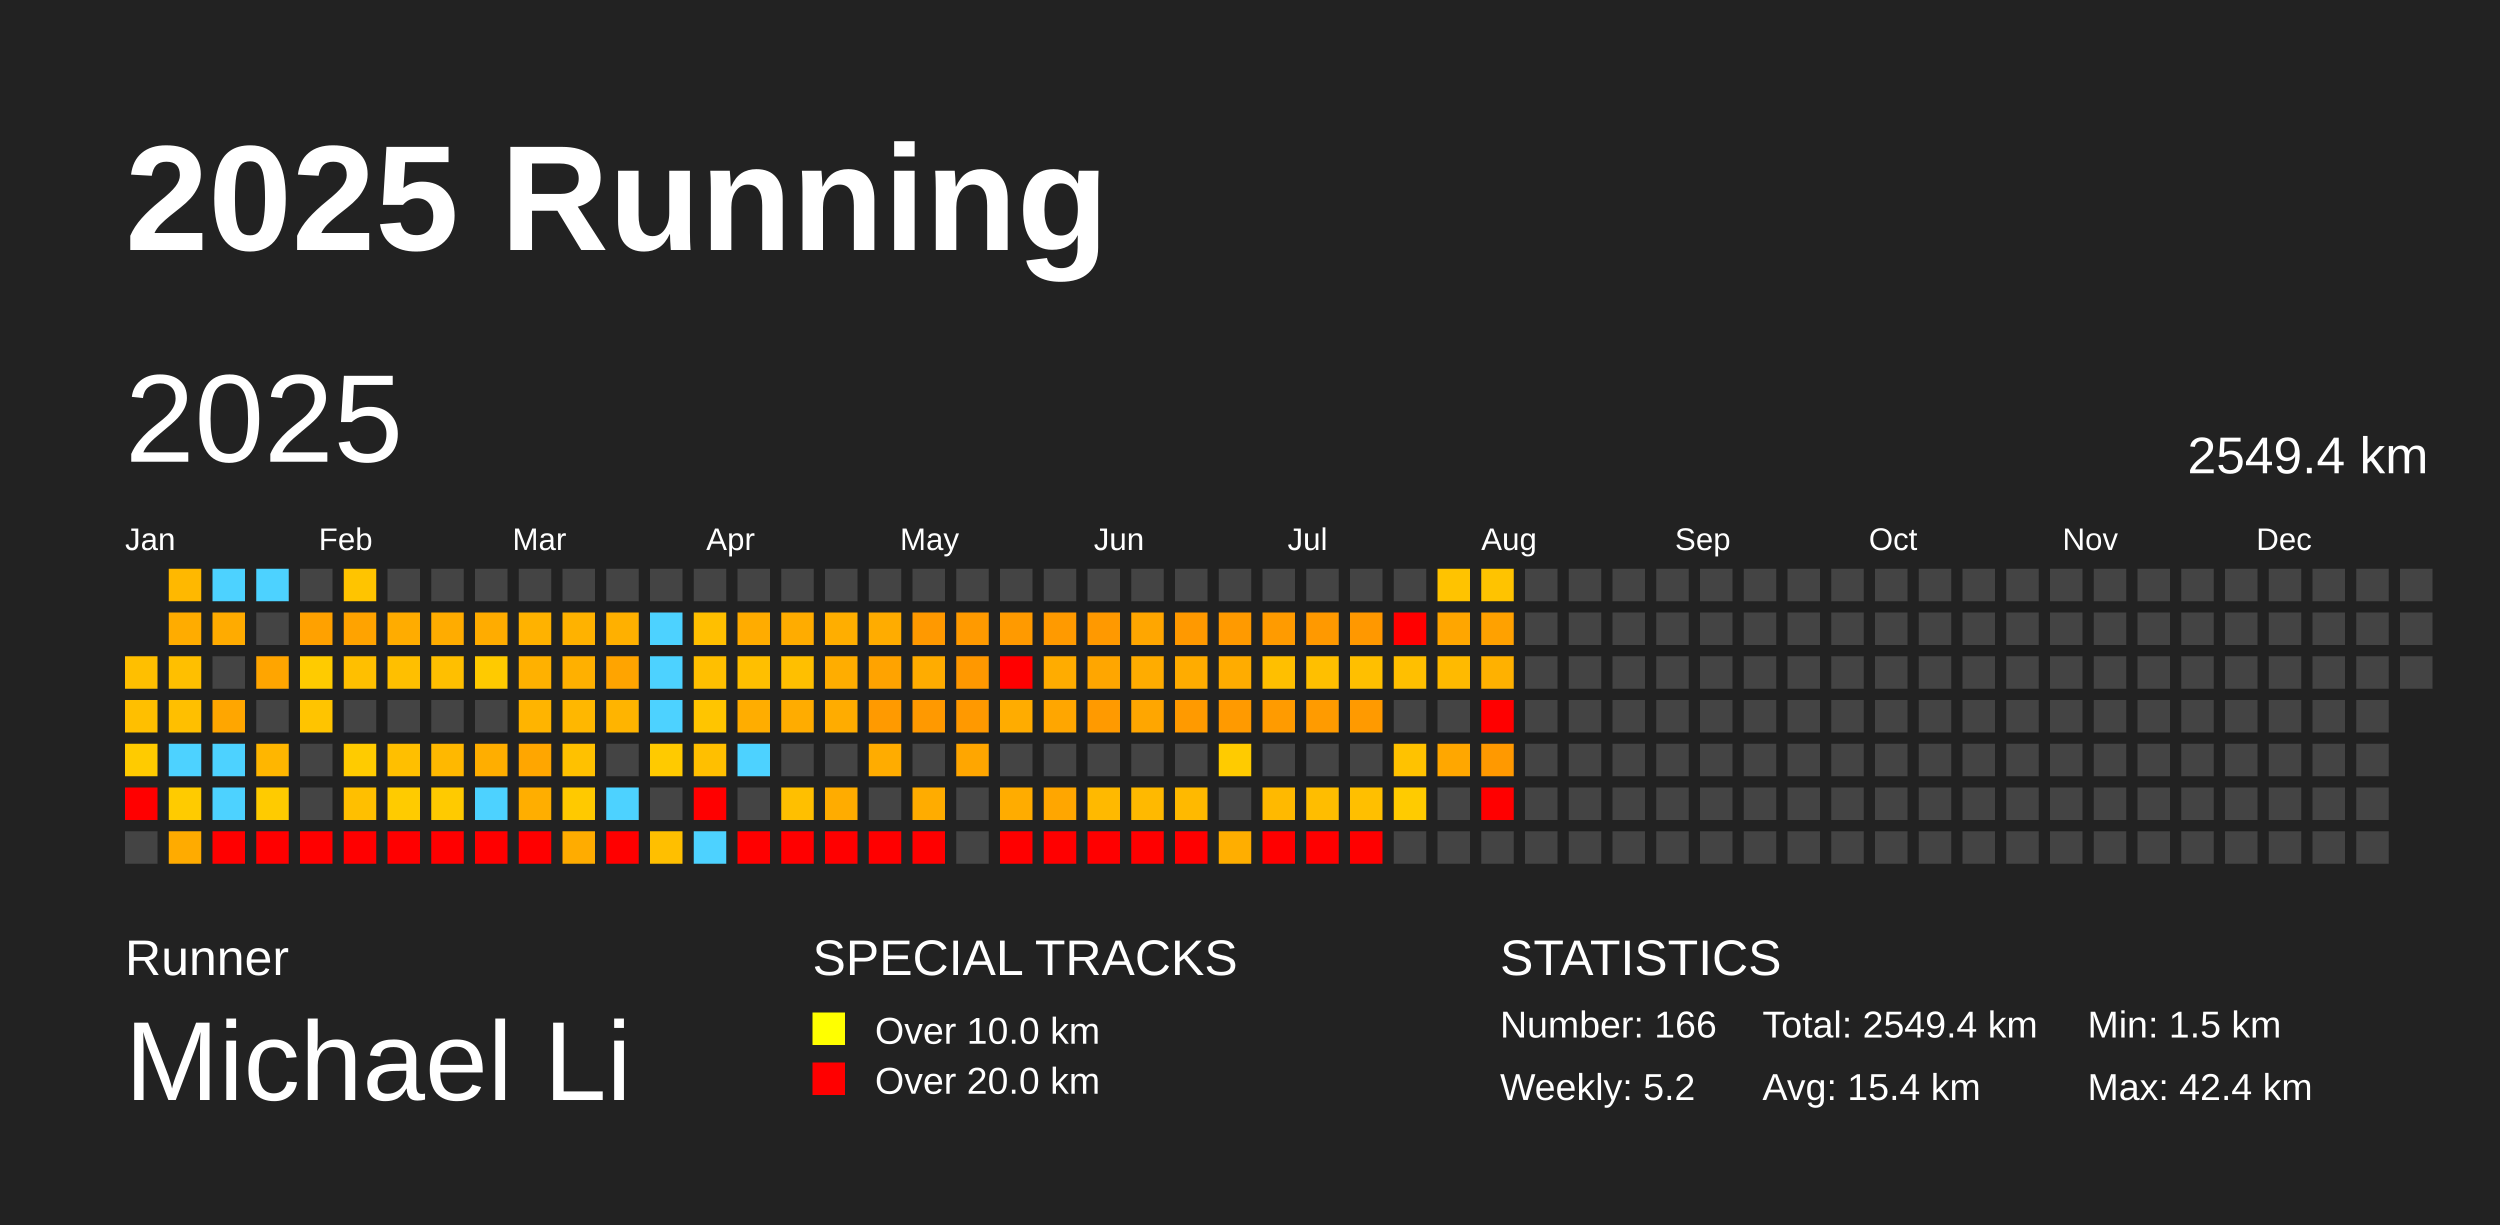
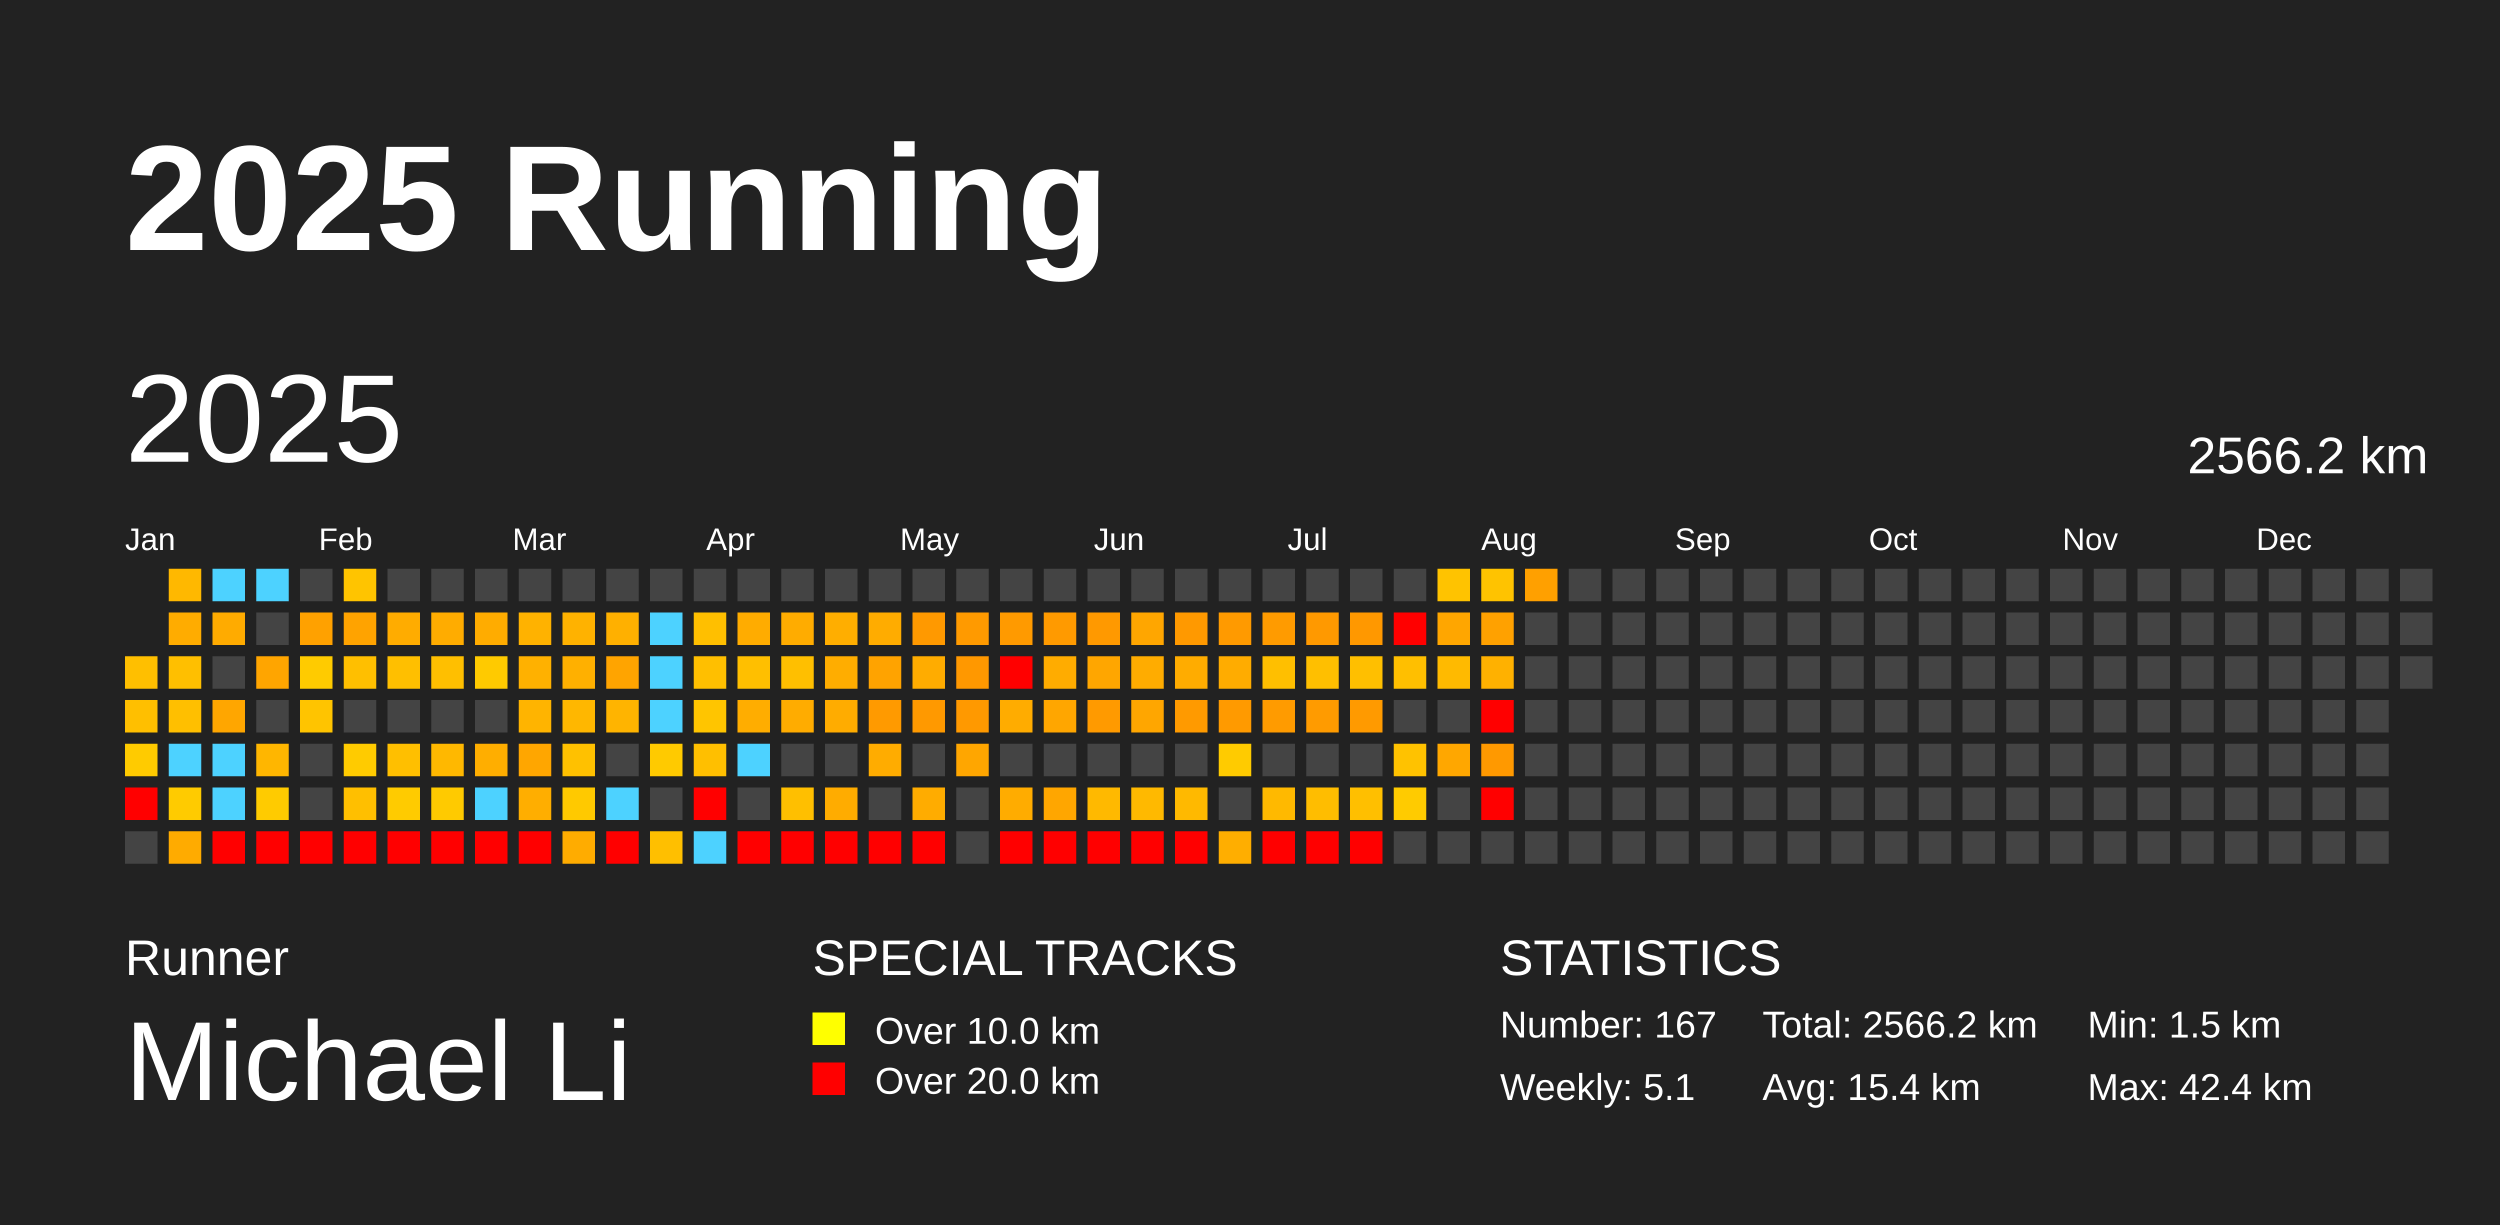
<svg xmlns="http://www.w3.org/2000/svg" baseProfile="full" height="98mm" version="1.1" viewBox="0,0,200,98" width="200mm">
  <defs />
  <rect fill="#222222" height="98" width="200" x="0" y="0" />
  <text fill="#FFFFFF" style="font-size:12px; font-family:Arial; font-weight:bold;" x="10" y="20">2025 Running</text>
  <text fill="#FFFFFF" style="font-size:4px; font-family:Arial" x="10" y="78">Runner</text>
  <text fill="#FFFFFF" style="font-size:9px; font-family:Arial" x="10" y="88">Michael Li</text>
  <text fill="#FFFFFF" style="font-size:4px; font-family:Arial" x="65" y="78">SPECIAL TRACKS</text>
  <rect fill="yellow" height="2.6" width="2.6" x="65" y="81" />
  <text fill="#FFFFFF" style="font-size:3px; font-family:Arial" x="70" y="83.5">Over 10.0 km</text>
  <rect fill="red" height="2.6" width="2.6" x="65" y="85" />
  <text fill="#FFFFFF" style="font-size:3px; font-family:Arial" x="70" y="87.5">Over 20.0 km</text>
  <text fill="#FFFFFF" style="font-size:4px; font-family:Arial" x="120" y="78">STATISTICS</text>
-   <text fill="#FFFFFF" style="font-size:3px; font-family:Arial" x="120" y="83">Number: 166</text>
-   <text fill="#FFFFFF" style="font-size:3px; font-family:Arial" x="120" y="88">Weekly: 5.2</text>
-   <text fill="#FFFFFF" style="font-size:3px; font-family:Arial" x="141" y="83">Total: 2549.4 km</text>
+   <text fill="#FFFFFF" style="font-size:3px; font-family:Arial" x="120" y="83">Number: 167</text>
+   <text fill="#FFFFFF" style="font-size:3px; font-family:Arial" x="120" y="88">Weekly: 5.1</text>
+   <text fill="#FFFFFF" style="font-size:3px; font-family:Arial" x="141" y="83">Total: 2566.2 km</text>
  <text fill="#FFFFFF" style="font-size:3px; font-family:Arial" x="141" y="88">Avg: 15.4 km</text>
  <text fill="#FFFFFF" style="font-size:3px; font-family:Arial" x="167" y="83">Min: 1.5 km</text>
  <text fill="#FFFFFF" style="font-size:3px; font-family:Arial" x="167" y="88">Max: 42.4 km</text>
  <text dominant-baseline="hanging" fill="#FFFFFF" style="font-size:10.0px; font-family:Arial;" x="10" y="30">2025</text>
-   <text dominant-baseline="hanging" fill="#FFFFFF" style="font-size:4.125px; font-family:Arial;" x="175" y="35">2549.4 km</text>
+   <text dominant-baseline="hanging" fill="#FFFFFF" style="font-size:4.125px; font-family:Arial;" x="175" y="35">2566.2 km</text>
  <text fill="#FFFFFF" style="font-size:2.5px; font-family:Arial" x="10.0" y="44">Jan</text>
  <text fill="#FFFFFF" style="font-size:2.5px; font-family:Arial" x="25.5" y="44">Feb</text>
  <text fill="#FFFFFF" style="font-size:2.5px; font-family:Arial" x="41.0" y="44">Mar</text>
  <text fill="#FFFFFF" style="font-size:2.5px; font-family:Arial" x="56.5" y="44">Apr</text>
  <text fill="#FFFFFF" style="font-size:2.5px; font-family:Arial" x="72.0" y="44">May</text>
  <text fill="#FFFFFF" style="font-size:2.5px; font-family:Arial" x="87.5" y="44">Jun</text>
  <text fill="#FFFFFF" style="font-size:2.5px; font-family:Arial" x="103.0" y="44">Jul</text>
  <text fill="#FFFFFF" style="font-size:2.5px; font-family:Arial" x="118.5" y="44">Aug</text>
  <text fill="#FFFFFF" style="font-size:2.5px; font-family:Arial" x="134.0" y="44">Sep</text>
  <text fill="#FFFFFF" style="font-size:2.5px; font-family:Arial" x="149.5" y="44">Oct</text>
  <text fill="#FFFFFF" style="font-size:2.5px; font-family:Arial" x="165.0" y="44">Nov</text>
  <text fill="#FFFFFF" style="font-size:2.5px; font-family:Arial" x="180.5" y="44">Dec</text>
  <rect fill="#ffbf00" height="2.6" width="2.6" x="10.0" y="52.5" />
  <rect fill="#ffbf00" height="2.6" width="2.6" x="10.0" y="56.0" />
  <rect fill="#ffcb00" height="2.6" width="2.6" x="10.0" y="59.5" />
  <rect fill="red" height="2.6" width="2.6" x="10.0" y="63.0" />
  <rect fill="#444444" height="2.6" width="2.6" x="10.0" y="66.5" />
  <rect fill="#ffb800" height="2.6" width="2.6" x="13.5" y="45.5" />
  <rect fill="#ffac00" height="2.6" width="2.6" x="13.5" y="49.0" />
  <rect fill="#ffbf00" height="2.6" width="2.6" x="13.5" y="52.5" />
  <rect fill="#ffbf00" height="2.6" width="2.6" x="13.5" y="56.0" />
  <rect fill="#4dd2ff" height="2.6" width="2.6" x="13.5" y="59.5" />
  <rect fill="#ffcb00" height="2.6" width="2.6" x="13.5" y="63.0" />
  <rect fill="#ffab00" height="2.6" width="2.6" x="13.5" y="66.5" />
  <rect fill="#4dd2ff" height="2.6" width="2.6" x="17.0" y="45.5" />
  <rect fill="#ffab00" height="2.6" width="2.6" x="17.0" y="49.0" />
  <rect fill="#444444" height="2.6" width="2.6" x="17.0" y="52.5" />
  <rect fill="#ffa600" height="2.6" width="2.6" x="17.0" y="56.0" />
  <rect fill="#4dd2ff" height="2.6" width="2.6" x="17.0" y="59.5" />
  <rect fill="#4dd2ff" height="2.6" width="2.6" x="17.0" y="63.0" />
  <rect fill="red" height="2.6" width="2.6" x="17.0" y="66.5" />
  <rect fill="#4dd2ff" height="2.6" width="2.6" x="20.5" y="45.5" />
  <rect fill="#444444" height="2.6" width="2.6" x="20.5" y="49.0" />
  <rect fill="#ffa500" height="2.6" width="2.6" x="20.5" y="52.5" />
  <rect fill="#444444" height="2.6" width="2.6" x="20.5" y="56.0" />
  <rect fill="#ffb600" height="2.6" width="2.6" x="20.5" y="59.5" />
  <rect fill="#ffcb00" height="2.6" width="2.6" x="20.5" y="63.0" />
  <rect fill="red" height="2.6" width="2.6" x="20.5" y="66.5" />
  <rect fill="#444444" height="2.6" width="2.6" x="24.0" y="45.5" />
  <rect fill="#ffa100" height="2.6" width="2.6" x="24.0" y="49.0" />
  <rect fill="#ffcb00" height="2.6" width="2.6" x="24.0" y="52.5" />
  <rect fill="#ffc400" height="2.6" width="2.6" x="24.0" y="56.0" />
  <rect fill="#444444" height="2.6" width="2.6" x="24.0" y="59.5" />
  <rect fill="#444444" height="2.6" width="2.6" x="24.0" y="63.0" />
  <rect fill="red" height="2.6" width="2.6" x="24.0" y="66.5" />
  <rect fill="#ffc400" height="2.6" width="2.6" x="27.5" y="45.5" />
  <rect fill="#ffa300" height="2.6" width="2.6" x="27.5" y="49.0" />
  <rect fill="#ffbf00" height="2.6" width="2.6" x="27.5" y="52.5" />
  <rect fill="#444444" height="2.6" width="2.6" x="27.5" y="56.0" />
  <rect fill="#ffcb00" height="2.6" width="2.6" x="27.5" y="59.5" />
  <rect fill="#ffbf00" height="2.6" width="2.6" x="27.5" y="63.0" />
  <rect fill="red" height="2.6" width="2.6" x="27.5" y="66.5" />
  <rect fill="#444444" height="2.6" width="2.6" x="31.0" y="45.5" />
  <rect fill="#ffac00" height="2.6" width="2.6" x="31.0" y="49.0" />
  <rect fill="#ffbf00" height="2.6" width="2.6" x="31.0" y="52.5" />
  <rect fill="#444444" height="2.6" width="2.6" x="31.0" y="56.0" />
  <rect fill="#ffbf00" height="2.6" width="2.6" x="31.0" y="59.5" />
  <rect fill="#ffcb00" height="2.6" width="2.6" x="31.0" y="63.0" />
  <rect fill="red" height="2.6" width="2.6" x="31.0" y="66.5" />
  <rect fill="#444444" height="2.6" width="2.6" x="34.5" y="45.5" />
  <rect fill="#ffac00" height="2.6" width="2.6" x="34.5" y="49.0" />
  <rect fill="#ffbf00" height="2.6" width="2.6" x="34.5" y="52.5" />
  <rect fill="#444444" height="2.6" width="2.6" x="34.5" y="56.0" />
  <rect fill="#ffb800" height="2.6" width="2.6" x="34.5" y="59.5" />
  <rect fill="#ffca00" height="2.6" width="2.6" x="34.5" y="63.0" />
  <rect fill="red" height="2.6" width="2.6" x="34.5" y="66.5" />
  <rect fill="#444444" height="2.6" width="2.6" x="38.0" y="45.5" />
  <rect fill="#ffac00" height="2.6" width="2.6" x="38.0" y="49.0" />
  <rect fill="#ffca00" height="2.6" width="2.6" x="38.0" y="52.5" />
  <rect fill="#444444" height="2.6" width="2.6" x="38.0" y="56.0" />
  <rect fill="#ffae00" height="2.6" width="2.6" x="38.0" y="59.5" />
  <rect fill="#4dd2ff" height="2.6" width="2.6" x="38.0" y="63.0" />
  <rect fill="red" height="2.6" width="2.6" x="38.0" y="66.5" />
  <rect fill="#444444" height="2.6" width="2.6" x="41.5" y="45.5" />
  <rect fill="#ffb200" height="2.6" width="2.6" x="41.5" y="49.0" />
  <rect fill="#ffb100" height="2.6" width="2.6" x="41.5" y="52.5" />
  <rect fill="#ffb400" height="2.6" width="2.6" x="41.5" y="56.0" />
  <rect fill="#ffa600" height="2.6" width="2.6" x="41.5" y="59.5" />
  <rect fill="#ffae00" height="2.6" width="2.6" x="41.5" y="63.0" />
  <rect fill="red" height="2.6" width="2.6" x="41.5" y="66.5" />
  <rect fill="#444444" height="2.6" width="2.6" x="45.0" y="45.5" />
  <rect fill="#ffb200" height="2.6" width="2.6" x="45.0" y="49.0" />
  <rect fill="#ffb000" height="2.6" width="2.6" x="45.0" y="52.5" />
  <rect fill="#ffb700" height="2.6" width="2.6" x="45.0" y="56.0" />
  <rect fill="#ffc100" height="2.6" width="2.6" x="45.0" y="59.5" />
  <rect fill="#ffc900" height="2.6" width="2.6" x="45.0" y="63.0" />
  <rect fill="#ffac00" height="2.6" width="2.6" x="45.0" y="66.5" />
  <rect fill="#444444" height="2.6" width="2.6" x="48.5" y="45.5" />
  <rect fill="#ffb000" height="2.6" width="2.6" x="48.5" y="49.0" />
  <rect fill="#ffa400" height="2.6" width="2.6" x="48.5" y="52.5" />
  <rect fill="#ffb400" height="2.6" width="2.6" x="48.5" y="56.0" />
  <rect fill="#444444" height="2.6" width="2.6" x="48.5" y="59.5" />
  <rect fill="#4dd2ff" height="2.6" width="2.6" x="48.5" y="63.0" />
  <rect fill="red" height="2.6" width="2.6" x="48.5" y="66.5" />
  <rect fill="#444444" height="2.6" width="2.6" x="52.0" y="45.5" />
  <rect fill="#4dd2ff" height="2.6" width="2.6" x="52.0" y="49.0" />
  <rect fill="#4dd2ff" height="2.6" width="2.6" x="52.0" y="52.5" />
  <rect fill="#4dd2ff" height="2.6" width="2.6" x="52.0" y="56.0" />
  <rect fill="#ffca00" height="2.6" width="2.6" x="52.0" y="59.5" />
  <rect fill="#444444" height="2.6" width="2.6" x="52.0" y="63.0" />
  <rect fill="#ffbf00" height="2.6" width="2.6" x="52.0" y="66.5" />
  <rect fill="#444444" height="2.6" width="2.6" x="55.5" y="45.5" />
  <rect fill="#ffbf00" height="2.6" width="2.6" x="55.5" y="49.0" />
  <rect fill="#ffbf00" height="2.6" width="2.6" x="55.5" y="52.5" />
  <rect fill="#ffc500" height="2.6" width="2.6" x="55.5" y="56.0" />
  <rect fill="#ffbf00" height="2.6" width="2.6" x="55.5" y="59.5" />
  <rect fill="red" height="2.6" width="2.6" x="55.5" y="63.0" />
  <rect fill="#4dd2ff" height="2.6" width="2.6" x="55.5" y="66.5" />
  <rect fill="#444444" height="2.6" width="2.6" x="59.0" y="45.5" />
  <rect fill="#ffac00" height="2.6" width="2.6" x="59.0" y="49.0" />
  <rect fill="#ffbf00" height="2.6" width="2.6" x="59.0" y="52.5" />
  <rect fill="#ffad00" height="2.6" width="2.6" x="59.0" y="56.0" />
  <rect fill="#4dd2ff" height="2.6" width="2.6" x="59.0" y="59.5" />
  <rect fill="#444444" height="2.6" width="2.6" x="59.0" y="63.0" />
  <rect fill="red" height="2.6" width="2.6" x="59.0" y="66.5" />
  <rect fill="#444444" height="2.6" width="2.6" x="62.5" y="45.5" />
  <rect fill="#ffac00" height="2.6" width="2.6" x="62.5" y="49.0" />
  <rect fill="#ffbf00" height="2.6" width="2.6" x="62.5" y="52.5" />
  <rect fill="#ffac00" height="2.6" width="2.6" x="62.5" y="56.0" />
  <rect fill="#444444" height="2.6" width="2.6" x="62.5" y="59.5" />
  <rect fill="#ffbf00" height="2.6" width="2.6" x="62.5" y="63.0" />
  <rect fill="red" height="2.6" width="2.6" x="62.5" y="66.5" />
  <rect fill="#444444" height="2.6" width="2.6" x="66.0" y="45.5" />
  <rect fill="#ffae00" height="2.6" width="2.6" x="66.0" y="49.0" />
  <rect fill="#ffad00" height="2.6" width="2.6" x="66.0" y="52.5" />
  <rect fill="#ffac00" height="2.6" width="2.6" x="66.0" y="56.0" />
  <rect fill="#444444" height="2.6" width="2.6" x="66.0" y="59.5" />
  <rect fill="#ffac00" height="2.6" width="2.6" x="66.0" y="63.0" />
  <rect fill="red" height="2.6" width="2.6" x="66.0" y="66.5" />
  <rect fill="#444444" height="2.6" width="2.6" x="69.5" y="45.5" />
  <rect fill="#ffac00" height="2.6" width="2.6" x="69.5" y="49.0" />
  <rect fill="#ffa300" height="2.6" width="2.6" x="69.5" y="52.5" />
  <rect fill="#ff9a00" height="2.6" width="2.6" x="69.5" y="56.0" />
  <rect fill="#ffac00" height="2.6" width="2.6" x="69.5" y="59.5" />
  <rect fill="#444444" height="2.6" width="2.6" x="69.5" y="63.0" />
  <rect fill="red" height="2.6" width="2.6" x="69.5" y="66.5" />
  <rect fill="#444444" height="2.6" width="2.6" x="73.0" y="45.5" />
  <rect fill="#ff9900" height="2.6" width="2.6" x="73.0" y="49.0" />
  <rect fill="#ffac00" height="2.6" width="2.6" x="73.0" y="52.5" />
  <rect fill="#ff9900" height="2.6" width="2.6" x="73.0" y="56.0" />
  <rect fill="#444444" height="2.6" width="2.6" x="73.0" y="59.5" />
  <rect fill="#ffac00" height="2.6" width="2.6" x="73.0" y="63.0" />
  <rect fill="red" height="2.6" width="2.6" x="73.0" y="66.5" />
  <rect fill="#444444" height="2.6" width="2.6" x="76.5" y="45.5" />
  <rect fill="#ff9a00" height="2.6" width="2.6" x="76.5" y="49.0" />
  <rect fill="#ff9800" height="2.6" width="2.6" x="76.5" y="52.5" />
  <rect fill="#ff9900" height="2.6" width="2.6" x="76.5" y="56.0" />
  <rect fill="#ffa600" height="2.6" width="2.6" x="76.5" y="59.5" />
  <rect fill="#444444" height="2.6" width="2.6" x="76.5" y="63.0" />
  <rect fill="#444444" height="2.6" width="2.6" x="76.5" y="66.5" />
  <rect fill="#444444" height="2.6" width="2.6" x="80.0" y="45.5" />
  <rect fill="#ff9a00" height="2.6" width="2.6" x="80.0" y="49.0" />
  <rect fill="red" height="2.6" width="2.6" x="80.0" y="52.5" />
  <rect fill="#ffac00" height="2.6" width="2.6" x="80.0" y="56.0" />
  <rect fill="#444444" height="2.6" width="2.6" x="80.0" y="59.5" />
  <rect fill="#ffac00" height="2.6" width="2.6" x="80.0" y="63.0" />
  <rect fill="red" height="2.6" width="2.6" x="80.0" y="66.5" />
  <rect fill="#444444" height="2.6" width="2.6" x="83.5" y="45.5" />
  <rect fill="#ff9a00" height="2.6" width="2.6" x="83.5" y="49.0" />
  <rect fill="#ffac00" height="2.6" width="2.6" x="83.5" y="52.5" />
  <rect fill="#ffa600" height="2.6" width="2.6" x="83.5" y="56.0" />
  <rect fill="#444444" height="2.6" width="2.6" x="83.5" y="59.5" />
  <rect fill="#ffa600" height="2.6" width="2.6" x="83.5" y="63.0" />
  <rect fill="red" height="2.6" width="2.6" x="83.5" y="66.5" />
  <rect fill="#444444" height="2.6" width="2.6" x="87.0" y="45.5" />
  <rect fill="#ff9900" height="2.6" width="2.6" x="87.0" y="49.0" />
  <rect fill="#ffa600" height="2.6" width="2.6" x="87.0" y="52.5" />
  <rect fill="#ff9a00" height="2.6" width="2.6" x="87.0" y="56.0" />
  <rect fill="#444444" height="2.6" width="2.6" x="87.0" y="59.5" />
  <rect fill="#ffb900" height="2.6" width="2.6" x="87.0" y="63.0" />
  <rect fill="red" height="2.6" width="2.6" x="87.0" y="66.5" />
  <rect fill="#444444" height="2.6" width="2.6" x="90.5" y="45.5" />
  <rect fill="#ffa600" height="2.6" width="2.6" x="90.5" y="49.0" />
  <rect fill="#ffac00" height="2.6" width="2.6" x="90.5" y="52.5" />
  <rect fill="#ffa600" height="2.6" width="2.6" x="90.5" y="56.0" />
  <rect fill="#444444" height="2.6" width="2.6" x="90.5" y="59.5" />
  <rect fill="#ffb900" height="2.6" width="2.6" x="90.5" y="63.0" />
  <rect fill="red" height="2.6" width="2.6" x="90.5" y="66.5" />
  <rect fill="#444444" height="2.6" width="2.6" x="94.0" y="45.5" />
  <rect fill="#ff9900" height="2.6" width="2.6" x="94.0" y="49.0" />
  <rect fill="#ffac00" height="2.6" width="2.6" x="94.0" y="52.5" />
  <rect fill="#ff9a00" height="2.6" width="2.6" x="94.0" y="56.0" />
  <rect fill="#444444" height="2.6" width="2.6" x="94.0" y="59.5" />
  <rect fill="#ffb900" height="2.6" width="2.6" x="94.0" y="63.0" />
  <rect fill="red" height="2.6" width="2.6" x="94.0" y="66.5" />
  <rect fill="#444444" height="2.6" width="2.6" x="97.5" y="45.5" />
  <rect fill="#ff9a00" height="2.6" width="2.6" x="97.5" y="49.0" />
  <rect fill="#ffac00" height="2.6" width="2.6" x="97.5" y="52.5" />
  <rect fill="#ff9a00" height="2.6" width="2.6" x="97.5" y="56.0" />
  <rect fill="#ffcb00" height="2.6" width="2.6" x="97.5" y="59.5" />
  <rect fill="#444444" height="2.6" width="2.6" x="97.5" y="63.0" />
  <rect fill="#ffae00" height="2.6" width="2.6" x="97.5" y="66.5" />
  <rect fill="#444444" height="2.6" width="2.6" x="101.0" y="45.5" />
  <rect fill="#ff9b00" height="2.6" width="2.6" x="101.0" y="49.0" />
  <rect fill="#ffbf00" height="2.6" width="2.6" x="101.0" y="52.5" />
  <rect fill="#ff9b00" height="2.6" width="2.6" x="101.0" y="56.0" />
  <rect fill="#444444" height="2.6" width="2.6" x="101.0" y="59.5" />
  <rect fill="#ffb900" height="2.6" width="2.6" x="101.0" y="63.0" />
  <rect fill="red" height="2.6" width="2.6" x="101.0" y="66.5" />
  <rect fill="#444444" height="2.6" width="2.6" x="104.5" y="45.5" />
  <rect fill="#ff9900" height="2.6" width="2.6" x="104.5" y="49.0" />
  <rect fill="#ffbf00" height="2.6" width="2.6" x="104.5" y="52.5" />
  <rect fill="#ff9b00" height="2.6" width="2.6" x="104.5" y="56.0" />
  <rect fill="#444444" height="2.6" width="2.6" x="104.5" y="59.5" />
  <rect fill="#ffbd00" height="2.6" width="2.6" x="104.5" y="63.0" />
  <rect fill="red" height="2.6" width="2.6" x="104.5" y="66.5" />
  <rect fill="#444444" height="2.6" width="2.6" x="108.0" y="45.5" />
  <rect fill="#ff9800" height="2.6" width="2.6" x="108.0" y="49.0" />
  <rect fill="#ffbf00" height="2.6" width="2.6" x="108.0" y="52.5" />
  <rect fill="#ff9a00" height="2.6" width="2.6" x="108.0" y="56.0" />
  <rect fill="#444444" height="2.6" width="2.6" x="108.0" y="59.5" />
  <rect fill="#ffbf00" height="2.6" width="2.6" x="108.0" y="63.0" />
  <rect fill="red" height="2.6" width="2.6" x="108.0" y="66.5" />
  <rect fill="#444444" height="2.6" width="2.6" x="111.5" y="45.5" />
  <rect fill="red" height="2.6" width="2.6" x="111.5" y="49.0" />
  <rect fill="#ffbf00" height="2.6" width="2.6" x="111.5" y="52.5" />
  <rect fill="#444444" height="2.6" width="2.6" x="111.5" y="56.0" />
  <rect fill="#ffc200" height="2.6" width="2.6" x="111.5" y="59.5" />
  <rect fill="#ffcb00" height="2.6" width="2.6" x="111.5" y="63.0" />
  <rect fill="#444444" height="2.6" width="2.6" x="111.5" y="66.5" />
  <rect fill="#ffc300" height="2.6" width="2.6" x="115.0" y="45.5" />
  <rect fill="#ffa600" height="2.6" width="2.6" x="115.0" y="49.0" />
  <rect fill="#ffba00" height="2.6" width="2.6" x="115.0" y="52.5" />
  <rect fill="#444444" height="2.6" width="2.6" x="115.0" y="56.0" />
  <rect fill="#ffa700" height="2.6" width="2.6" x="115.0" y="59.5" />
  <rect fill="#444444" height="2.6" width="2.6" x="115.0" y="63.0" />
  <rect fill="#444444" height="2.6" width="2.6" x="115.0" y="66.5" />
  <rect fill="#ffc300" height="2.6" width="2.6" x="118.5" y="45.5" />
  <rect fill="#ffa100" height="2.6" width="2.6" x="118.5" y="49.0" />
  <rect fill="#ffb100" height="2.6" width="2.6" x="118.5" y="52.5" />
  <rect fill="red" height="2.6" width="2.6" x="118.5" y="56.0" />
  <rect fill="#ff9900" height="2.6" width="2.6" x="118.5" y="59.5" />
  <rect fill="red" height="2.6" width="2.6" x="118.5" y="63.0" />
  <rect fill="#444444" height="2.6" width="2.6" x="118.5" y="66.5" />
-   <rect fill="#444444" height="2.6" width="2.6" x="122.0" y="45.5" />
+   <rect fill="#ffa000" height="2.6" width="2.6" x="122.0" y="45.5" />
  <rect fill="#444444" height="2.6" width="2.6" x="122.0" y="49.0" />
  <rect fill="#444444" height="2.6" width="2.6" x="122.0" y="52.5" />
  <rect fill="#444444" height="2.6" width="2.6" x="122.0" y="56.0" />
  <rect fill="#444444" height="2.6" width="2.6" x="122.0" y="59.5" />
  <rect fill="#444444" height="2.6" width="2.6" x="122.0" y="63.0" />
  <rect fill="#444444" height="2.6" width="2.6" x="122.0" y="66.5" />
  <rect fill="#444444" height="2.6" width="2.6" x="125.5" y="45.5" />
  <rect fill="#444444" height="2.6" width="2.6" x="125.5" y="49.0" />
  <rect fill="#444444" height="2.6" width="2.6" x="125.5" y="52.5" />
  <rect fill="#444444" height="2.6" width="2.6" x="125.5" y="56.0" />
  <rect fill="#444444" height="2.6" width="2.6" x="125.5" y="59.5" />
  <rect fill="#444444" height="2.6" width="2.6" x="125.5" y="63.0" />
  <rect fill="#444444" height="2.6" width="2.6" x="125.5" y="66.5" />
  <rect fill="#444444" height="2.6" width="2.6" x="129.0" y="45.5" />
  <rect fill="#444444" height="2.6" width="2.6" x="129.0" y="49.0" />
  <rect fill="#444444" height="2.6" width="2.6" x="129.0" y="52.5" />
  <rect fill="#444444" height="2.6" width="2.6" x="129.0" y="56.0" />
  <rect fill="#444444" height="2.6" width="2.6" x="129.0" y="59.5" />
  <rect fill="#444444" height="2.6" width="2.6" x="129.0" y="63.0" />
  <rect fill="#444444" height="2.6" width="2.6" x="129.0" y="66.5" />
  <rect fill="#444444" height="2.6" width="2.6" x="132.5" y="45.5" />
  <rect fill="#444444" height="2.6" width="2.6" x="132.5" y="49.0" />
  <rect fill="#444444" height="2.6" width="2.6" x="132.5" y="52.5" />
  <rect fill="#444444" height="2.6" width="2.6" x="132.5" y="56.0" />
  <rect fill="#444444" height="2.6" width="2.6" x="132.5" y="59.5" />
  <rect fill="#444444" height="2.6" width="2.6" x="132.5" y="63.0" />
  <rect fill="#444444" height="2.6" width="2.6" x="132.5" y="66.5" />
  <rect fill="#444444" height="2.6" width="2.6" x="136.0" y="45.5" />
  <rect fill="#444444" height="2.6" width="2.6" x="136.0" y="49.0" />
  <rect fill="#444444" height="2.6" width="2.6" x="136.0" y="52.5" />
  <rect fill="#444444" height="2.6" width="2.6" x="136.0" y="56.0" />
  <rect fill="#444444" height="2.6" width="2.6" x="136.0" y="59.5" />
  <rect fill="#444444" height="2.6" width="2.6" x="136.0" y="63.0" />
  <rect fill="#444444" height="2.6" width="2.6" x="136.0" y="66.5" />
  <rect fill="#444444" height="2.6" width="2.6" x="139.5" y="45.5" />
  <rect fill="#444444" height="2.6" width="2.6" x="139.5" y="49.0" />
  <rect fill="#444444" height="2.6" width="2.6" x="139.5" y="52.5" />
  <rect fill="#444444" height="2.6" width="2.6" x="139.5" y="56.0" />
  <rect fill="#444444" height="2.6" width="2.6" x="139.5" y="59.5" />
  <rect fill="#444444" height="2.6" width="2.6" x="139.5" y="63.0" />
  <rect fill="#444444" height="2.6" width="2.6" x="139.5" y="66.5" />
  <rect fill="#444444" height="2.6" width="2.6" x="143.0" y="45.5" />
  <rect fill="#444444" height="2.6" width="2.6" x="143.0" y="49.0" />
  <rect fill="#444444" height="2.6" width="2.6" x="143.0" y="52.5" />
  <rect fill="#444444" height="2.6" width="2.6" x="143.0" y="56.0" />
  <rect fill="#444444" height="2.6" width="2.6" x="143.0" y="59.5" />
  <rect fill="#444444" height="2.6" width="2.6" x="143.0" y="63.0" />
  <rect fill="#444444" height="2.6" width="2.6" x="143.0" y="66.5" />
  <rect fill="#444444" height="2.6" width="2.6" x="146.5" y="45.5" />
  <rect fill="#444444" height="2.6" width="2.6" x="146.5" y="49.0" />
  <rect fill="#444444" height="2.6" width="2.6" x="146.5" y="52.5" />
  <rect fill="#444444" height="2.6" width="2.6" x="146.5" y="56.0" />
  <rect fill="#444444" height="2.6" width="2.6" x="146.5" y="59.5" />
  <rect fill="#444444" height="2.6" width="2.6" x="146.5" y="63.0" />
  <rect fill="#444444" height="2.6" width="2.6" x="146.5" y="66.5" />
  <rect fill="#444444" height="2.6" width="2.6" x="150.0" y="45.5" />
  <rect fill="#444444" height="2.6" width="2.6" x="150.0" y="49.0" />
  <rect fill="#444444" height="2.6" width="2.6" x="150.0" y="52.5" />
  <rect fill="#444444" height="2.6" width="2.6" x="150.0" y="56.0" />
  <rect fill="#444444" height="2.6" width="2.6" x="150.0" y="59.5" />
  <rect fill="#444444" height="2.6" width="2.6" x="150.0" y="63.0" />
  <rect fill="#444444" height="2.6" width="2.6" x="150.0" y="66.5" />
  <rect fill="#444444" height="2.6" width="2.6" x="153.5" y="45.5" />
  <rect fill="#444444" height="2.6" width="2.6" x="153.5" y="49.0" />
  <rect fill="#444444" height="2.6" width="2.6" x="153.5" y="52.5" />
  <rect fill="#444444" height="2.6" width="2.6" x="153.5" y="56.0" />
  <rect fill="#444444" height="2.6" width="2.6" x="153.5" y="59.5" />
  <rect fill="#444444" height="2.6" width="2.6" x="153.5" y="63.0" />
  <rect fill="#444444" height="2.6" width="2.6" x="153.5" y="66.5" />
  <rect fill="#444444" height="2.6" width="2.6" x="157.0" y="45.5" />
  <rect fill="#444444" height="2.6" width="2.6" x="157.0" y="49.0" />
  <rect fill="#444444" height="2.6" width="2.6" x="157.0" y="52.5" />
  <rect fill="#444444" height="2.6" width="2.6" x="157.0" y="56.0" />
  <rect fill="#444444" height="2.6" width="2.6" x="157.0" y="59.5" />
  <rect fill="#444444" height="2.6" width="2.6" x="157.0" y="63.0" />
  <rect fill="#444444" height="2.6" width="2.6" x="157.0" y="66.5" />
  <rect fill="#444444" height="2.6" width="2.6" x="160.5" y="45.5" />
  <rect fill="#444444" height="2.6" width="2.6" x="160.5" y="49.0" />
  <rect fill="#444444" height="2.6" width="2.6" x="160.5" y="52.5" />
  <rect fill="#444444" height="2.6" width="2.6" x="160.5" y="56.0" />
  <rect fill="#444444" height="2.6" width="2.6" x="160.5" y="59.5" />
  <rect fill="#444444" height="2.6" width="2.6" x="160.5" y="63.0" />
  <rect fill="#444444" height="2.6" width="2.6" x="160.5" y="66.5" />
  <rect fill="#444444" height="2.6" width="2.6" x="164.0" y="45.5" />
  <rect fill="#444444" height="2.6" width="2.6" x="164.0" y="49.0" />
  <rect fill="#444444" height="2.6" width="2.6" x="164.0" y="52.5" />
  <rect fill="#444444" height="2.6" width="2.6" x="164.0" y="56.0" />
  <rect fill="#444444" height="2.6" width="2.6" x="164.0" y="59.5" />
  <rect fill="#444444" height="2.6" width="2.6" x="164.0" y="63.0" />
  <rect fill="#444444" height="2.6" width="2.6" x="164.0" y="66.5" />
  <rect fill="#444444" height="2.6" width="2.6" x="167.5" y="45.5" />
  <rect fill="#444444" height="2.6" width="2.6" x="167.5" y="49.0" />
  <rect fill="#444444" height="2.6" width="2.6" x="167.5" y="52.5" />
  <rect fill="#444444" height="2.6" width="2.6" x="167.5" y="56.0" />
  <rect fill="#444444" height="2.6" width="2.6" x="167.5" y="59.5" />
  <rect fill="#444444" height="2.6" width="2.6" x="167.5" y="63.0" />
  <rect fill="#444444" height="2.6" width="2.6" x="167.5" y="66.5" />
  <rect fill="#444444" height="2.6" width="2.6" x="171.0" y="45.5" />
  <rect fill="#444444" height="2.6" width="2.6" x="171.0" y="49.0" />
  <rect fill="#444444" height="2.6" width="2.6" x="171.0" y="52.5" />
  <rect fill="#444444" height="2.6" width="2.6" x="171.0" y="56.0" />
  <rect fill="#444444" height="2.6" width="2.6" x="171.0" y="59.5" />
  <rect fill="#444444" height="2.6" width="2.6" x="171.0" y="63.0" />
  <rect fill="#444444" height="2.6" width="2.6" x="171.0" y="66.5" />
  <rect fill="#444444" height="2.6" width="2.6" x="174.5" y="45.5" />
  <rect fill="#444444" height="2.6" width="2.6" x="174.5" y="49.0" />
  <rect fill="#444444" height="2.6" width="2.6" x="174.5" y="52.5" />
  <rect fill="#444444" height="2.6" width="2.6" x="174.5" y="56.0" />
  <rect fill="#444444" height="2.6" width="2.6" x="174.5" y="59.5" />
  <rect fill="#444444" height="2.6" width="2.6" x="174.5" y="63.0" />
  <rect fill="#444444" height="2.6" width="2.6" x="174.5" y="66.5" />
  <rect fill="#444444" height="2.6" width="2.6" x="178.0" y="45.5" />
  <rect fill="#444444" height="2.6" width="2.6" x="178.0" y="49.0" />
  <rect fill="#444444" height="2.6" width="2.6" x="178.0" y="52.5" />
  <rect fill="#444444" height="2.6" width="2.6" x="178.0" y="56.0" />
  <rect fill="#444444" height="2.6" width="2.6" x="178.0" y="59.5" />
  <rect fill="#444444" height="2.6" width="2.6" x="178.0" y="63.0" />
  <rect fill="#444444" height="2.6" width="2.6" x="178.0" y="66.5" />
  <rect fill="#444444" height="2.6" width="2.6" x="181.5" y="45.5" />
  <rect fill="#444444" height="2.6" width="2.6" x="181.5" y="49.0" />
  <rect fill="#444444" height="2.6" width="2.6" x="181.5" y="52.5" />
  <rect fill="#444444" height="2.6" width="2.6" x="181.5" y="56.0" />
  <rect fill="#444444" height="2.6" width="2.6" x="181.5" y="59.5" />
  <rect fill="#444444" height="2.6" width="2.6" x="181.5" y="63.0" />
  <rect fill="#444444" height="2.6" width="2.6" x="181.5" y="66.5" />
  <rect fill="#444444" height="2.6" width="2.6" x="185.0" y="45.5" />
  <rect fill="#444444" height="2.6" width="2.6" x="185.0" y="49.0" />
  <rect fill="#444444" height="2.6" width="2.6" x="185.0" y="52.5" />
  <rect fill="#444444" height="2.6" width="2.6" x="185.0" y="56.0" />
  <rect fill="#444444" height="2.6" width="2.6" x="185.0" y="59.5" />
  <rect fill="#444444" height="2.6" width="2.6" x="185.0" y="63.0" />
  <rect fill="#444444" height="2.6" width="2.6" x="185.0" y="66.5" />
  <rect fill="#444444" height="2.6" width="2.6" x="188.5" y="45.5" />
  <rect fill="#444444" height="2.6" width="2.6" x="188.5" y="49.0" />
  <rect fill="#444444" height="2.6" width="2.6" x="188.5" y="52.5" />
  <rect fill="#444444" height="2.6" width="2.6" x="188.5" y="56.0" />
  <rect fill="#444444" height="2.6" width="2.6" x="188.5" y="59.5" />
  <rect fill="#444444" height="2.6" width="2.6" x="188.5" y="63.0" />
  <rect fill="#444444" height="2.6" width="2.6" x="188.5" y="66.5" />
  <rect fill="#444444" height="2.6" width="2.6" x="192.0" y="45.5" />
  <rect fill="#444444" height="2.6" width="2.6" x="192.0" y="49.0" />
  <rect fill="#444444" height="2.6" width="2.6" x="192.0" y="52.5" />
</svg>
